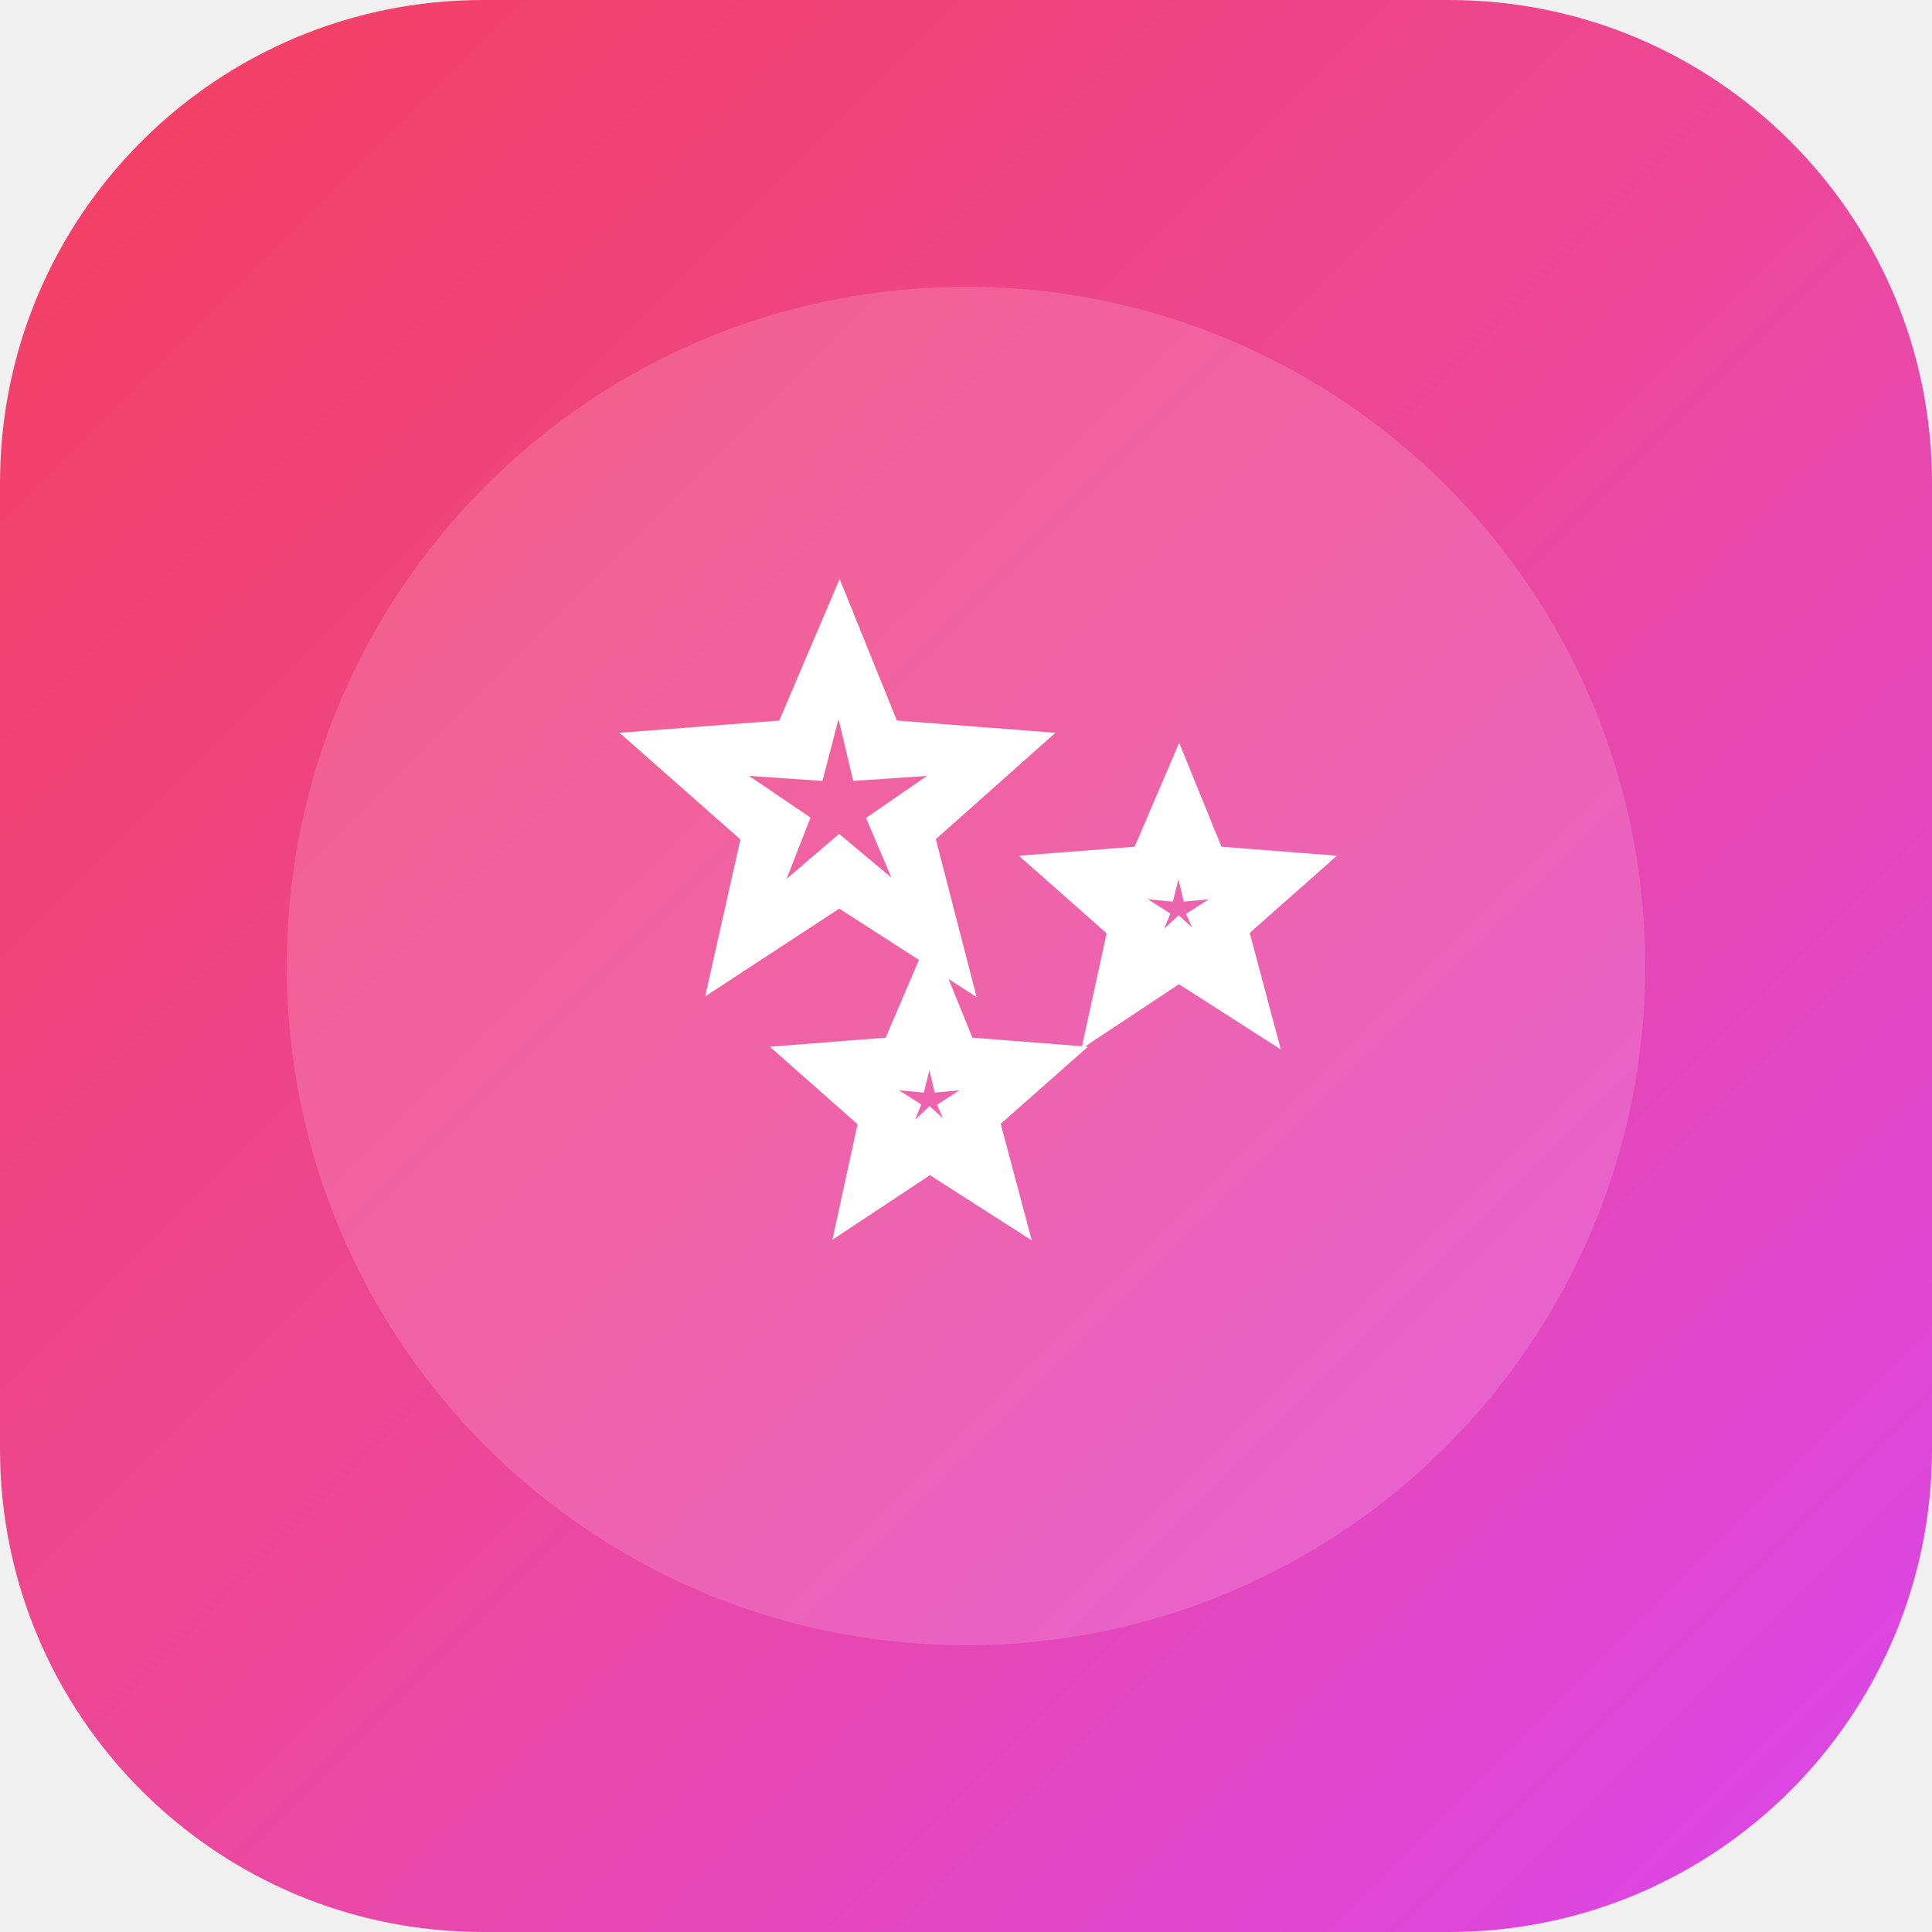
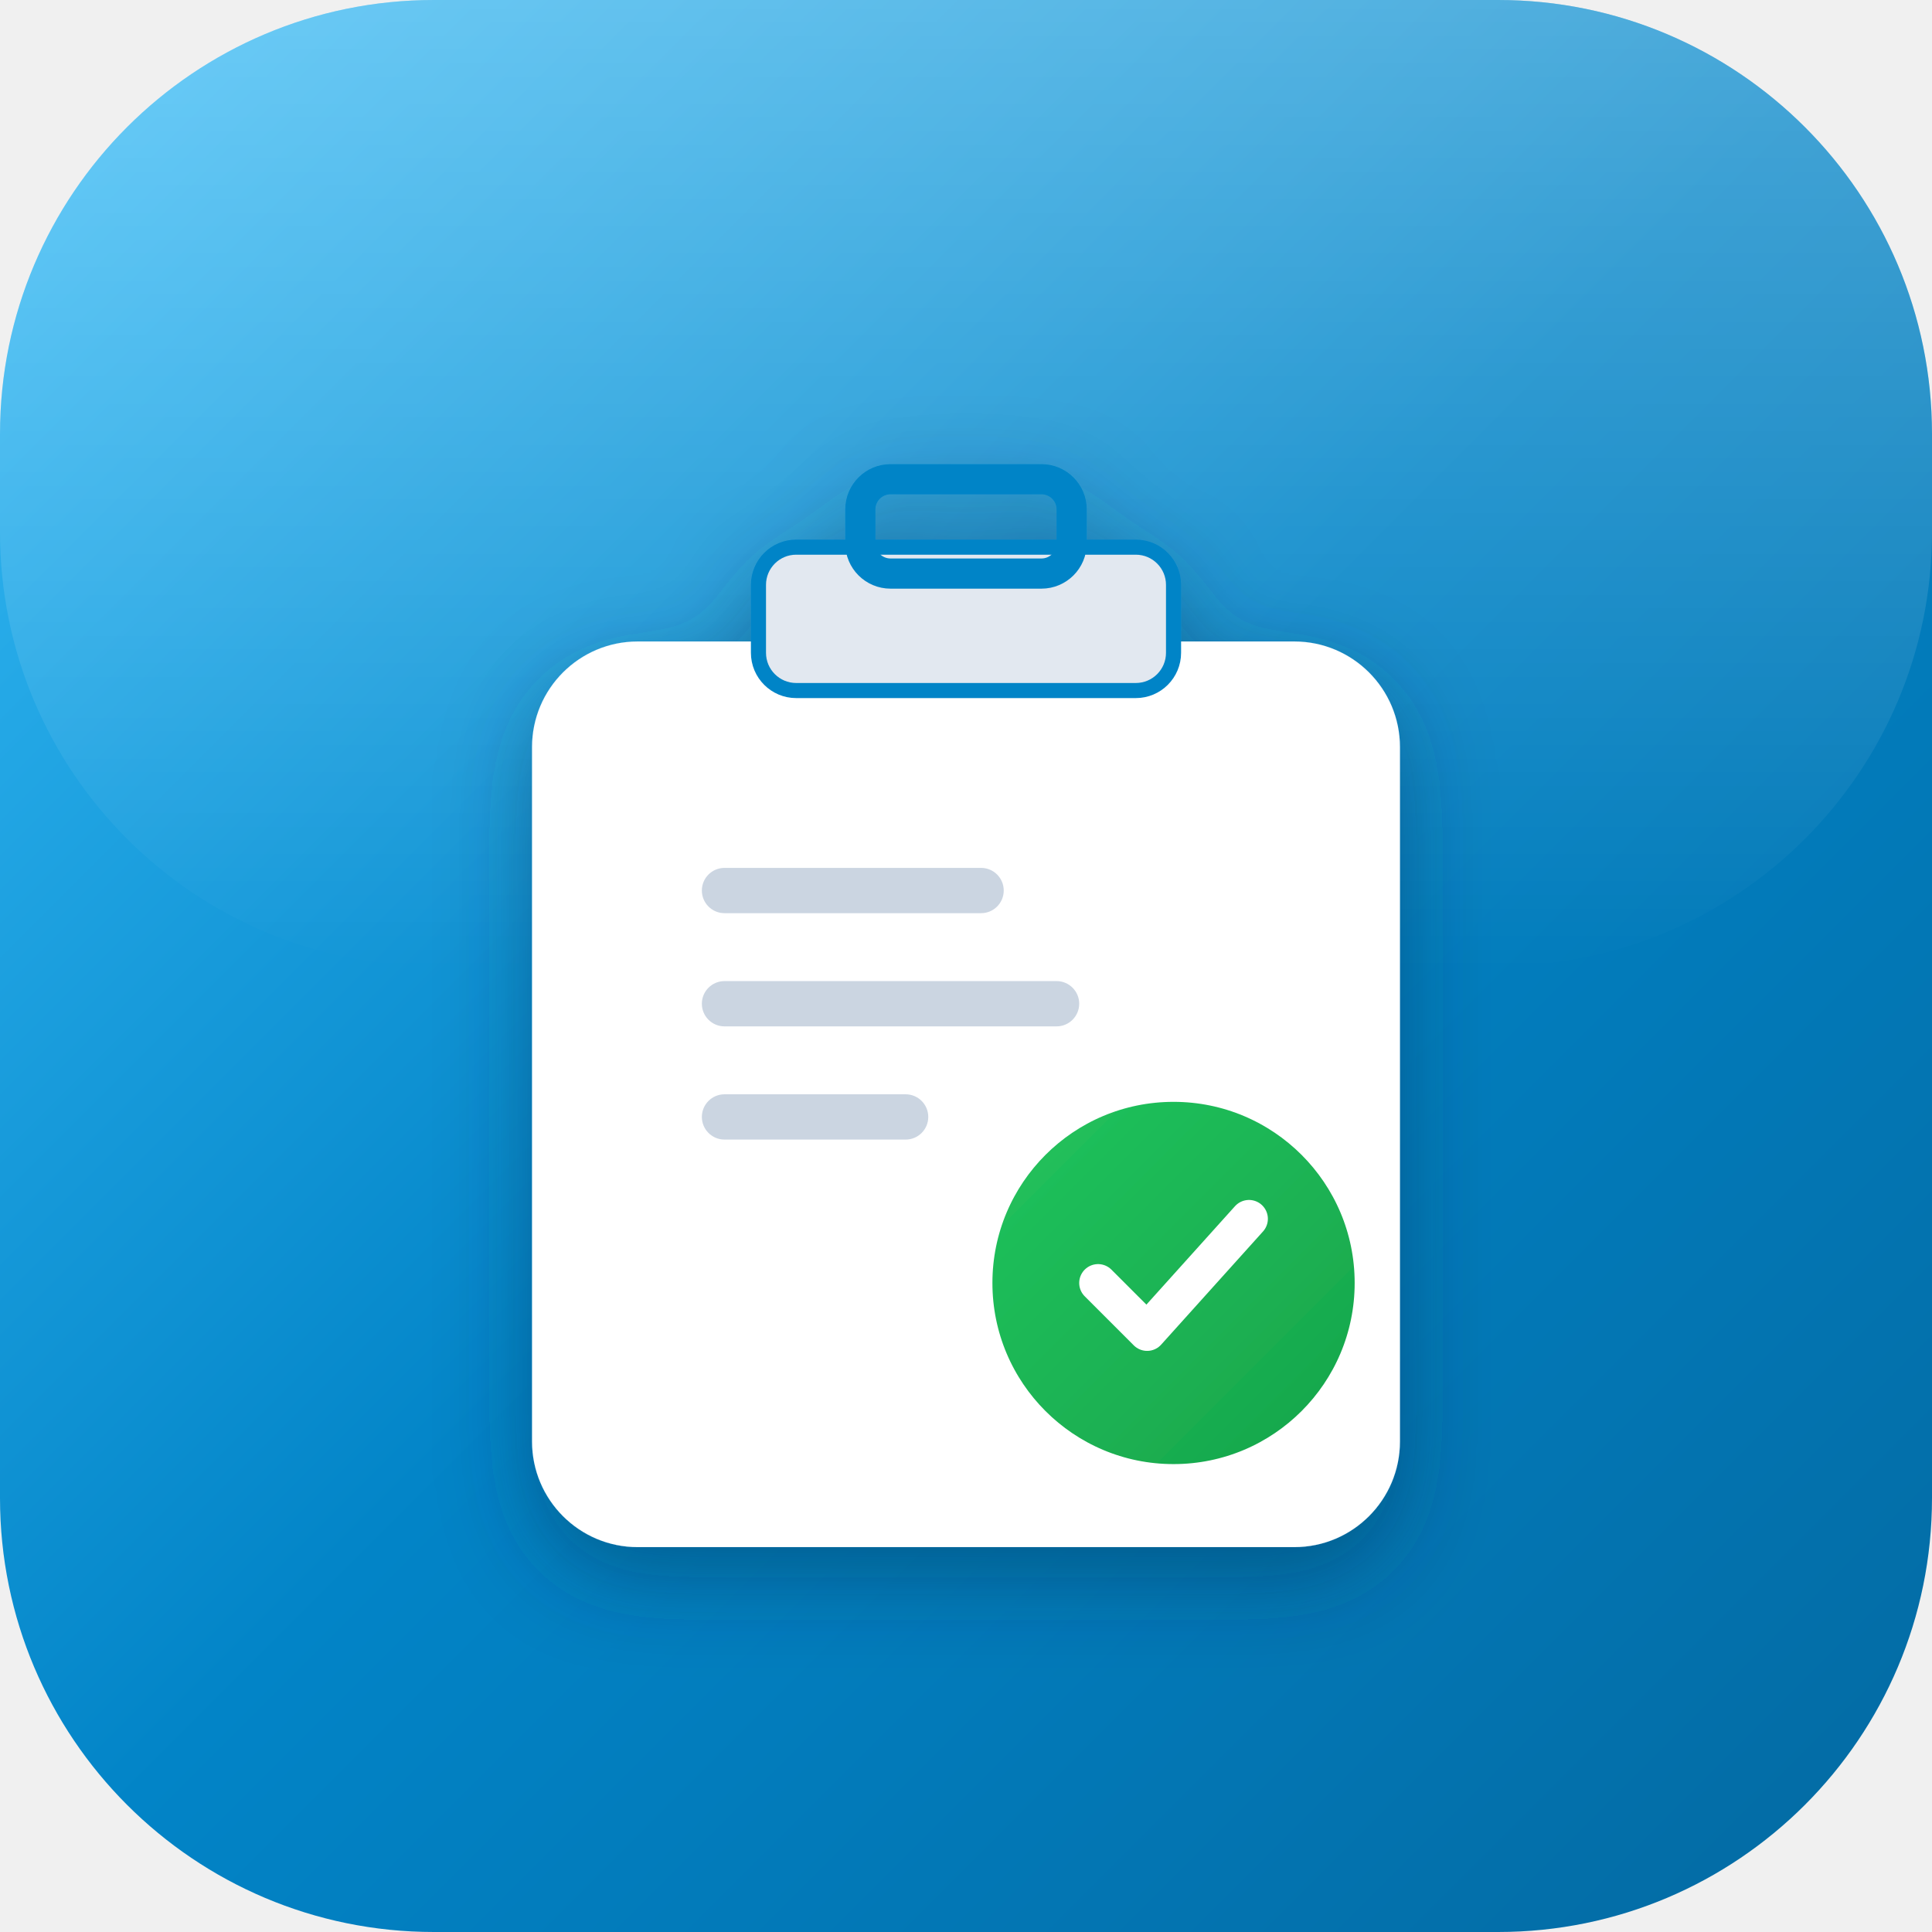
<svg xmlns="http://www.w3.org/2000/svg" viewBox="0 0 512 512" width="512" height="512">
  <defs>
-     <linearGradient id="pinkGrad" x1="0%" y1="0%" x2="100%" y2="100%">
-       <stop offset="0%" stop-color="#f43f5e" />
-       <stop offset="50%" stop-color="#ec4899" />
-       <stop offset="100%" stop-color="#d946ef" />
+     <linearGradient id="tasklyBg" x1="0%" y1="0%" x2="100%" y2="100%">
+       <stop offset="0%" stop-color="#38bdf8" />
+       <stop offset="50%" stop-color="#0284c7" />
+       <stop offset="100%" stop-color="#0369a1" />
    </linearGradient>
+     <linearGradient id="tasklyGlow" x1="0%" y1="0%" x2="0%" y2="100%">
+       <stop offset="0%" stop-color="#ffffff" stop-opacity="0.28" />
+       <stop offset="100%" stop-color="#ffffff" stop-opacity="0" />
+     </linearGradient>
+     <linearGradient id="checkGrad" x1="0%" y1="0%" x2="100%" y2="100%">
+       <stop offset="0%" stop-color="#22c55e" />
+       <stop offset="100%" stop-color="#16a34a" />
+     </linearGradient>
+     <filter id="tasklyDrop" x="-20%" y="-20%" width="140%" height="140%">
+       <feDropShadow dx="0" dy="8" stdDeviation="12" flood-color="#082f49" flood-opacity="0.4" />
+     </filter>
  </defs>
-   <rect width="512" height="512" rx="128" fill="url(#pinkGrad)" />
-   <circle cx="256" cy="256" r="180" fill="white" fill-opacity="0.15" />
-   <text x="256" y="320" font-family="-apple-system, BlinkMacSystemFont, Segoe UI, Roboto, Helvetica, Arial, sans-serif" font-size="220" text-anchor="middle" fill="white" font-weight="bold">✨</text>
+   <rect width="512" height="512" rx="115" fill="url(#tasklyBg)" />
+   <rect width="512" height="256" rx="115" fill="url(#tasklyGlow)" />
+   <g filter="url(#tasklyDrop)" transform="translate(256, 265)">
+     <rect x="-115" y="-95" width="230" height="240" rx="28" fill="#ffffff" />
+     <rect x="-55" y="-120" width="110" height="38" rx="10" fill="#e2e8f0" stroke="#0284c7" stroke-width="4" />
+     <rect x="-28" y="-138" width="56" height="25" rx="8" fill="none" stroke="#0284c7" stroke-width="8" />
+     <rect x="-70" y="-35" width="80" height="12" rx="6" fill="#cbd5e1" />
+     <rect x="-70" y="-5" width="100" height="12" rx="6" fill="#cbd5e1" />
+     <rect x="-70" y="25" width="60" height="12" rx="6" fill="#cbd5e1" />
+     <circle cx="55" cy="75" r="52" fill="url(#checkGrad)" stroke="#ffffff" stroke-width="8" />
+     <path d="M35 75 L48 88 L75 58" fill="none" stroke="#ffffff" stroke-width="10" stroke-linecap="round" stroke-linejoin="round" />
+   </g>
</svg>
